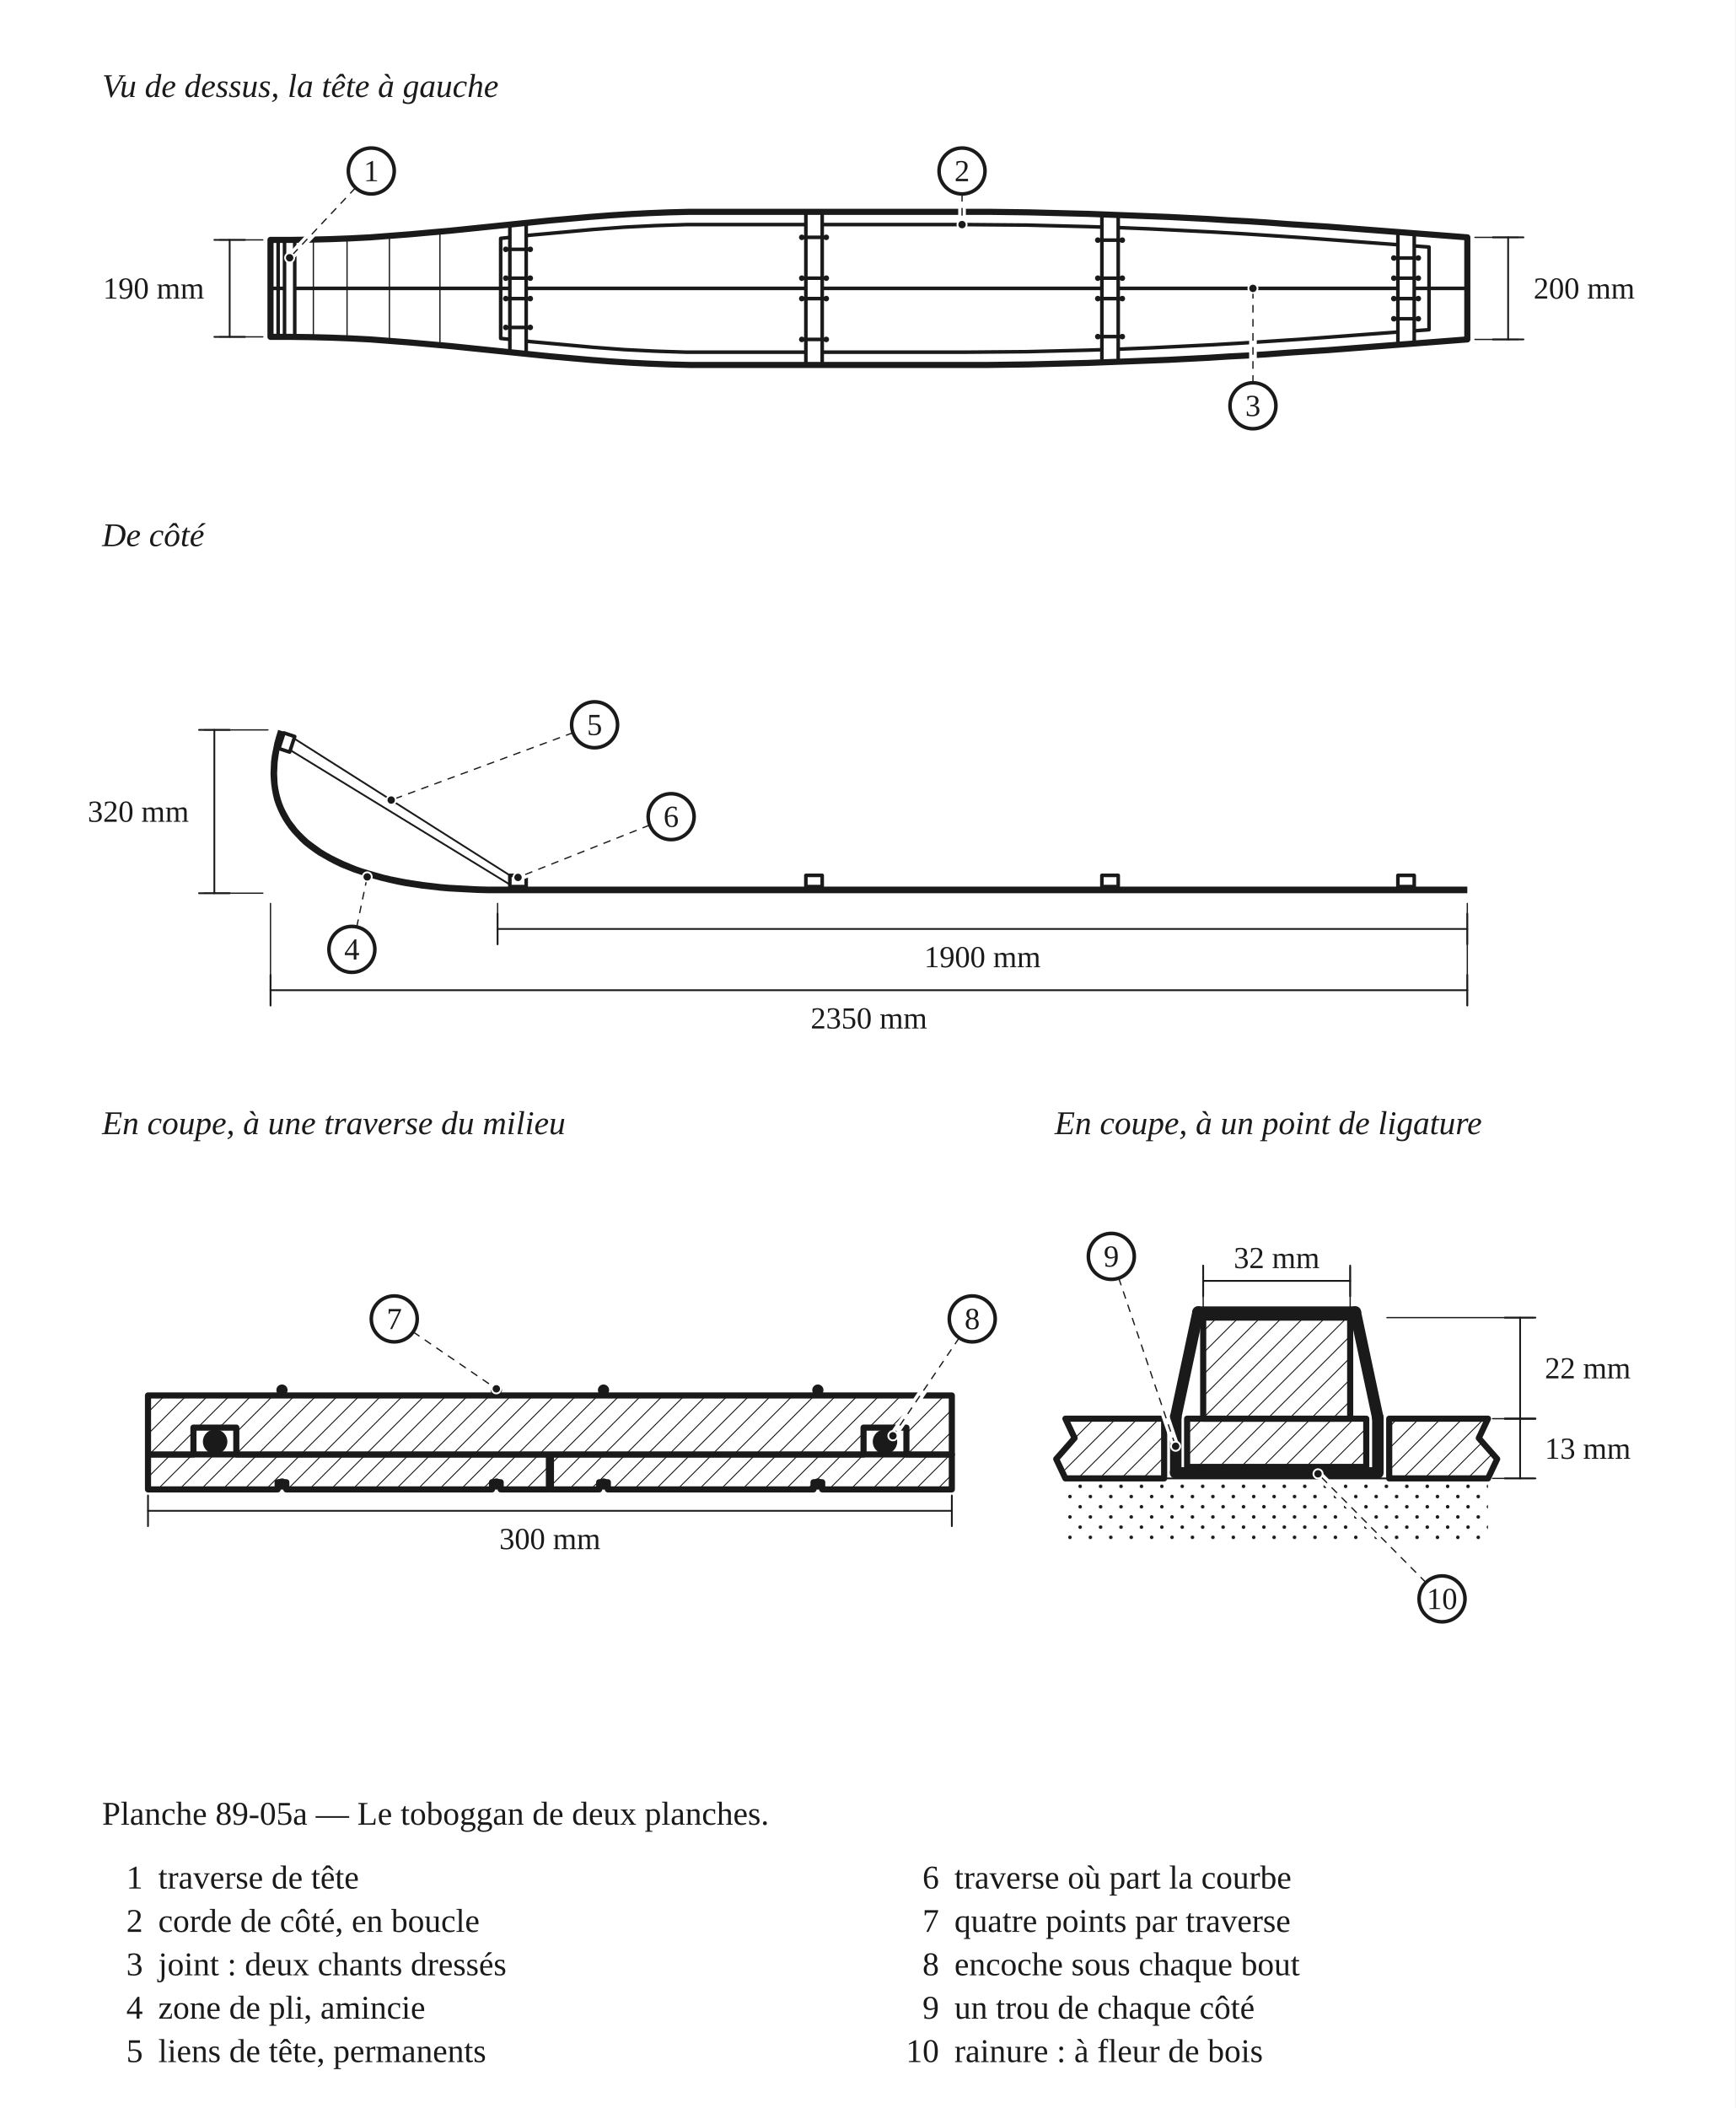
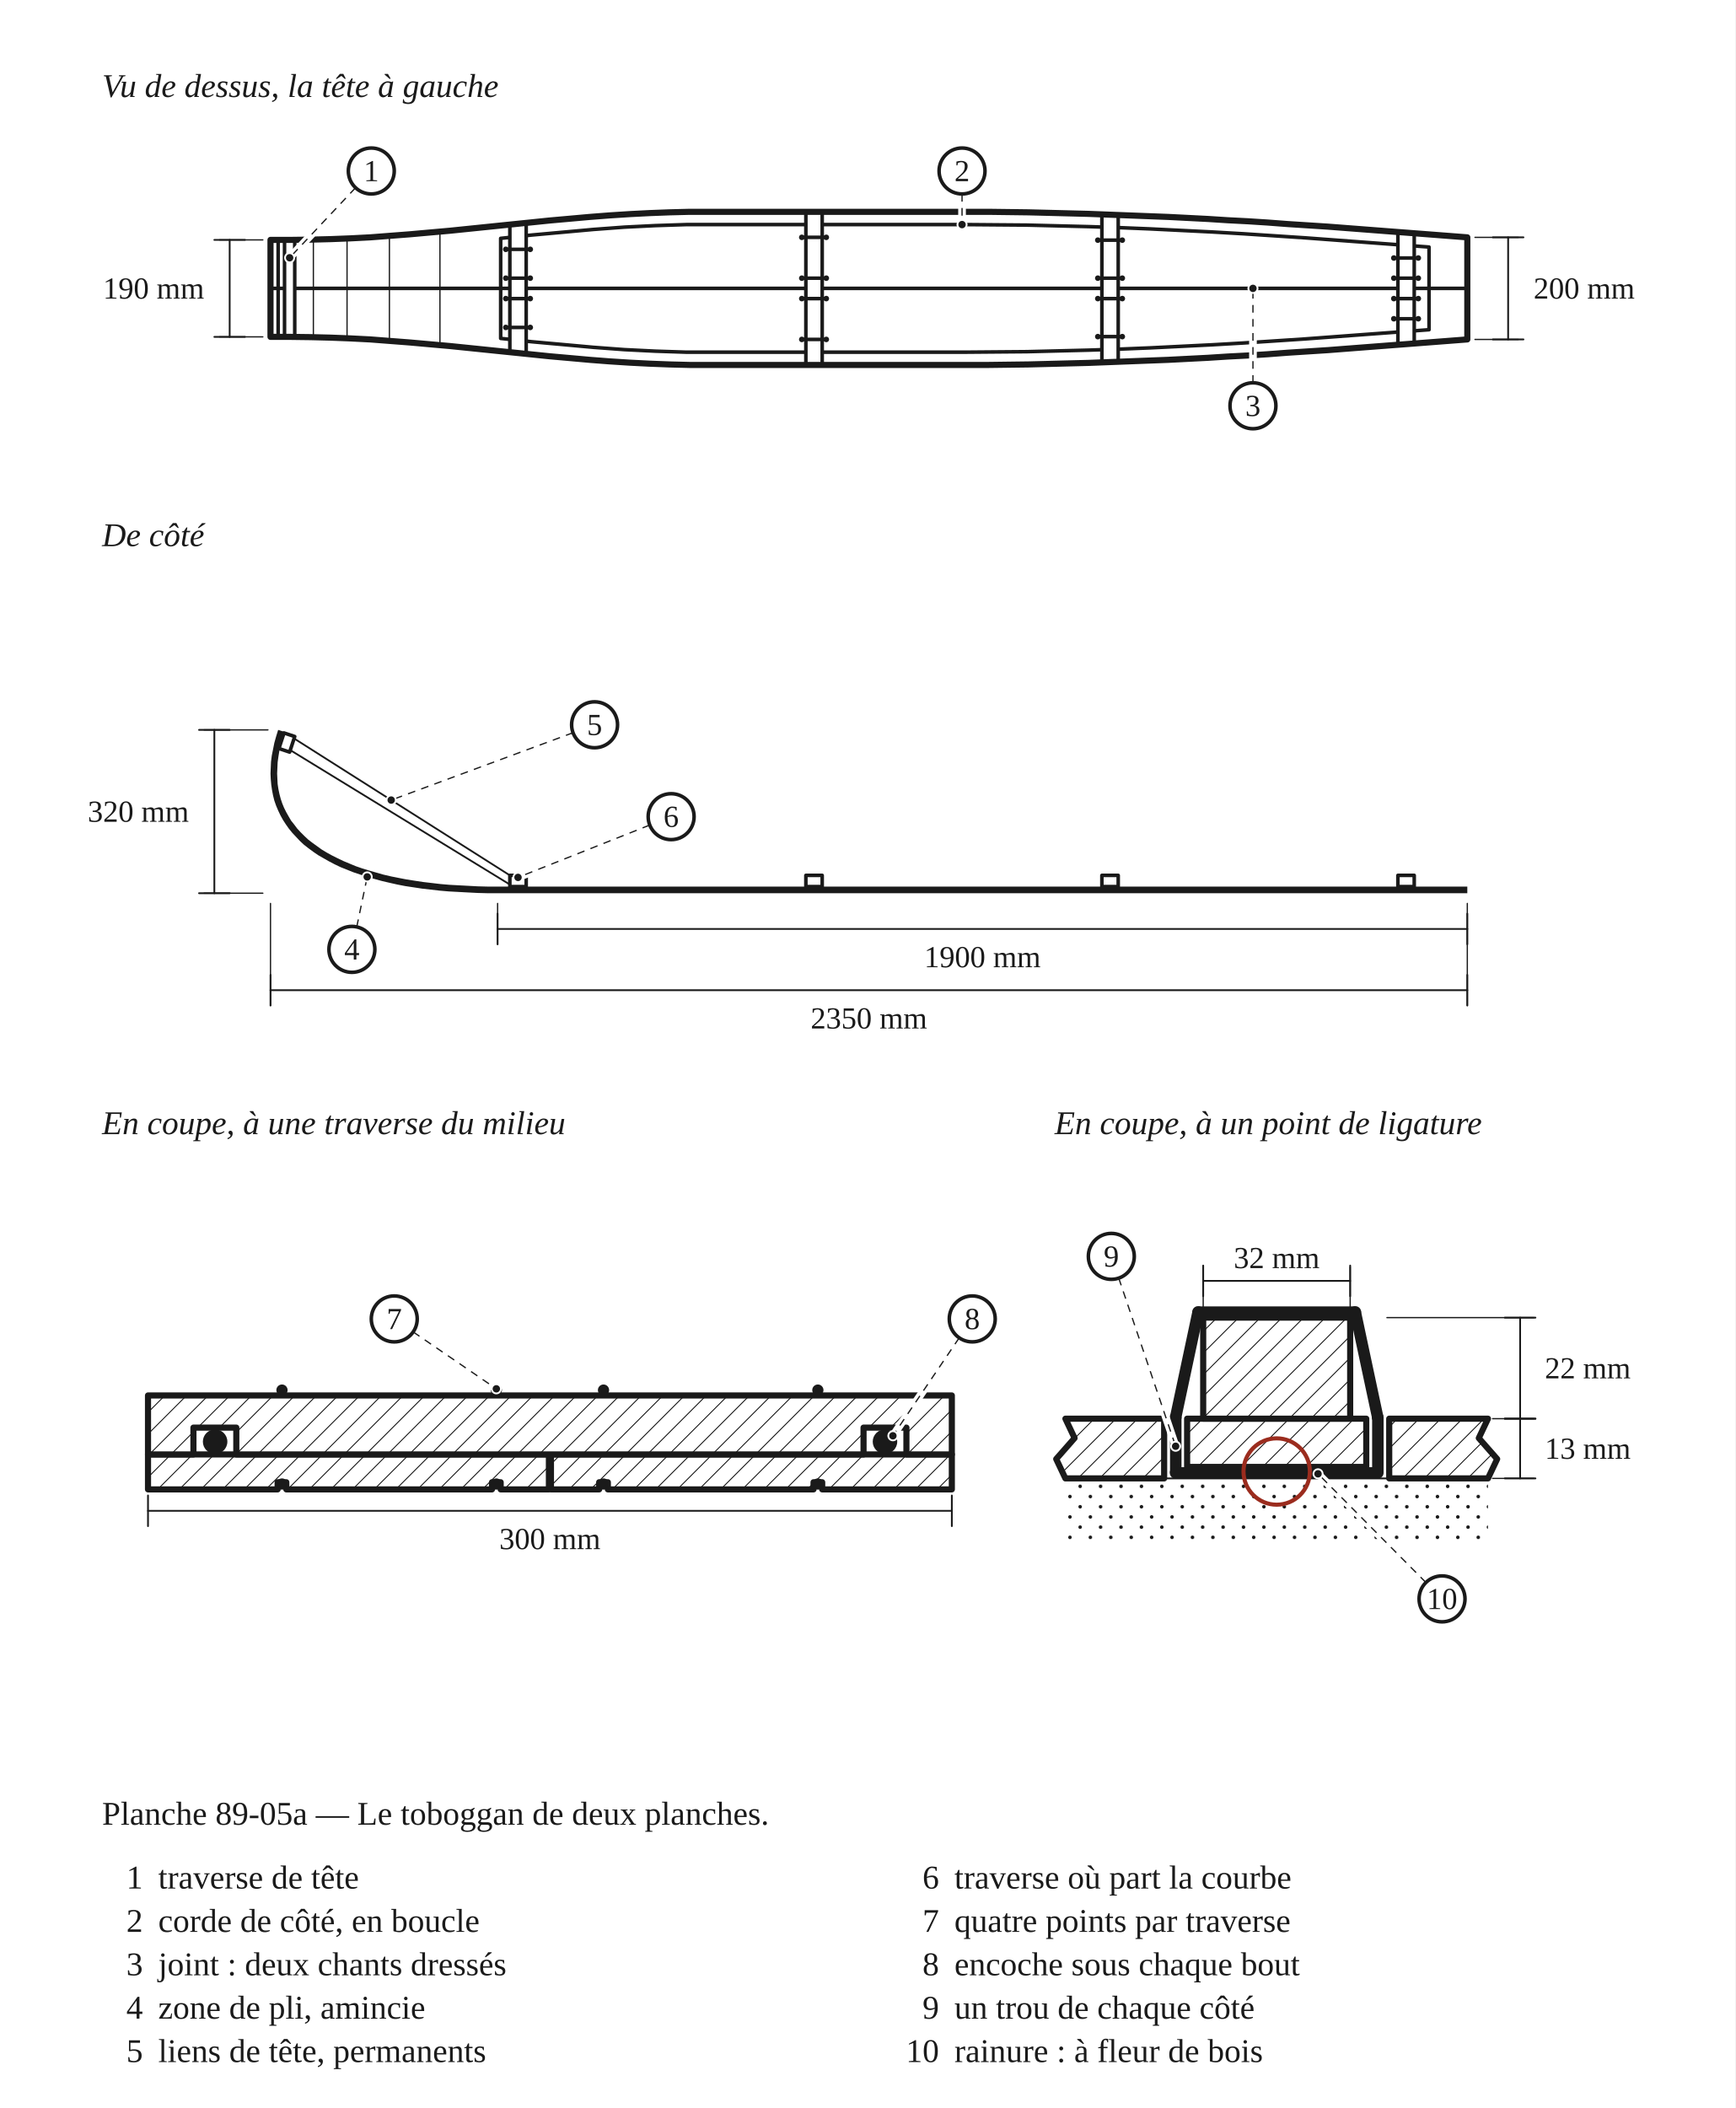
<svg xmlns="http://www.w3.org/2000/svg" width="680" height="826" viewBox="0 0 680 826" role="img">
  <defs>
    <pattern id="h-bois" width="6" height="6" patternUnits="userSpaceOnUse" patternTransform="rotate(45)">
      <line x1="0" y1="0" x2="0" y2="6" stroke="#1A1A1A" stroke-width="0.7" />
    </pattern>
    <pattern id="h-neige" width="8" height="8" patternUnits="userSpaceOnUse">
      <circle cx="2" cy="2" r="0.7" fill="#1A1A1A" stroke="none" />
      <circle cx="6" cy="6" r="0.7" fill="#1A1A1A" stroke="none" />
    </pattern>
  </defs>
  <rect x="0" y="0" width="680" height="826" fill="#FFFFFF" />
  <text x="40" y="38" font-family="Georgia, 'Times New Roman', serif" font-size="13" font-style="italic" fill="#1A1A1A">Vu de dessus, la tête à gauche</text>
  <g transform="translate(40 46)" data-vue="dessus">
    <path d="M535 47 L527.2 46.4 L519.4 45.8 L511.6 45.2 L503.7 44.6 L495.9 44 L488.1 43.4 L480.3 42.8 L472.5 42.3 L464.7 41.8 L456.8 41.2 L449 40.7 L441.2 40.3 L433.4 39.8 L425.6 39.4 L417.8 39 L409.9 38.7 L402.1 38.4 L394.3 38.1 L386.5 37.8 L378.7 37.6 L370.9 37.4 L363 37.2 L355.2 37.1 L347.4 37 L339.6 37 L331.8 37 L324 37 L316.1 37 L308.3 37 L300.5 37 L292.7 37 L284.9 37 L277.1 37 L269.2 37 L261.4 37 L253.6 37 L245.8 37 L238 37 L230.2 37 L222.3 37.2 L214.5 37.5 L206.7 37.9 L198.9 38.4 L191.1 39 L183.3 39.7 L175.4 40.4 L167.6 41.2 L159.8 42 L152 42.8 L144.2 43.6 L136.4 44.4 L128.5 45.1 L120.7 45.8 L112.9 46.4 L105.1 47 L97.3 47.4 L89.5 47.7 L81.6 47.9 L73.8 48 L66 48 L66 86 L73.8 86 L81.6 86.1 L89.5 86.3 L97.3 86.6 L105.1 87 L112.9 87.6 L120.7 88.2 L128.5 88.9 L136.4 89.6 L144.2 90.4 L152 91.2 L159.8 92 L167.6 92.8 L175.4 93.6 L183.3 94.3 L191.1 95 L198.9 95.6 L206.7 96.1 L214.5 96.5 L222.3 96.8 L230.2 97 L238 97 L245.8 97 L253.6 97 L261.4 97 L269.2 97 L277.1 97 L284.9 97 L292.7 97 L300.5 97 L308.3 97 L316.1 97 L324 97 L331.8 97 L339.6 97 L347.4 97 L355.2 96.9 L363 96.8 L370.9 96.6 L378.7 96.4 L386.5 96.2 L394.3 95.9 L402.1 95.6 L409.9 95.3 L417.8 95 L425.6 94.6 L433.4 94.2 L441.2 93.7 L449 93.3 L456.8 92.8 L464.7 92.2 L472.5 91.7 L480.3 91.2 L488.1 90.6 L495.9 90 L503.7 89.4 L511.6 88.8 L519.4 88.2 L527.2 87.6 L535 87 Z" fill="#FFFFFF" stroke="none" />
    <path d="M520 50.8 L507.9 49.9 L495.7 49 L483.6 48.1 L471.5 47.2 L459.4 46.4 L447.2 45.6 L435.1 44.9 L423 44.3 L410.9 43.7 L398.7 43.2 L386.6 42.8 L374.5 42.5 L362.4 42.2 L350.2 42.1 L338.1 42 L326 42 L313.8 42 L301.7 42 L289.6 42 L277.5 42 L265.3 42 L253.2 42 L241.1 42 L229 42 L216.8 42.4 L204.7 43 L192.6 43.9 L180.5 45 L168.3 46.1 L156.2 47.4 L156.2 86.6 L168.3 87.9 L180.5 89 L192.6 90.1 L204.7 91 L216.8 91.6 L229 92 L241.1 92 L253.2 92 L265.3 92 L277.5 92 L289.6 92 L301.7 92 L313.8 92 L326 92 L338.1 92 L350.2 91.9 L362.4 91.8 L374.5 91.5 L386.6 91.2 L398.7 90.8 L410.9 90.3 L423 89.7 L435.1 89.1 L447.2 88.4 L459.4 87.6 L471.5 86.8 L483.6 85.9 L495.7 85 L507.9 84.1 L520 83.2 Z" fill="none" stroke="#1A1A1A" stroke-width="1.4" stroke-linejoin="round" stroke-linecap="round" />
    <line x1="535" y1="67" x2="66" y2="67" fill="none" stroke="#1A1A1A" stroke-width="1.4" stroke-linejoin="round" stroke-linecap="round" />
    <line x1="69" y1="48" x2="69" y2="86" fill="none" stroke="#1A1A1A" stroke-width="1.4" stroke-linejoin="round" stroke-linecap="round" />
    <line x1="132.4" y1="45.4" x2="132.4" y2="88.6" fill="none" stroke="#1A1A1A" stroke-width="0.5" stroke-linejoin="round" stroke-linecap="round" />
    <line x1="112.6" y1="47.1" x2="112.6" y2="86.9" fill="none" stroke="#1A1A1A" stroke-width="0.5" stroke-linejoin="round" stroke-linecap="round" />
    <line x1="96" y1="48.1" x2="96" y2="85.9" fill="none" stroke="#1A1A1A" stroke-width="0.5" stroke-linejoin="round" stroke-linecap="round" />
    <line x1="82.8" y1="48.5" x2="82.8" y2="85.5" fill="none" stroke="#1A1A1A" stroke-width="0.5" stroke-linejoin="round" stroke-linecap="round" />
    <line x1="73.2" y1="48.6" x2="73.2" y2="85.4" fill="none" stroke="#1A1A1A" stroke-width="0.5" stroke-linejoin="round" stroke-linecap="round" />
    <rect x="507.8" y="45.1" width="6.4" height="43.8" fill="#FFFFFF" stroke="none" />
    <rect x="507.8" y="45.1" width="6.4" height="43.8" fill="none" stroke="#1A1A1A" stroke-width="1.4" stroke-linejoin="round" stroke-linecap="round" />
    <line x1="506.2" y1="55.1" x2="515.8" y2="55.1" fill="none" stroke="#1A1A1A" stroke-width="1.4" stroke-linejoin="round" stroke-linecap="round" />
    <circle cx="506.2" cy="55.1" r="1.1" fill="#1A1A1A" stroke="none" />
    <circle cx="515.8" cy="55.1" r="1.1" fill="#1A1A1A" stroke="none" />
    <line x1="506.2" y1="63" x2="515.8" y2="63" fill="none" stroke="#1A1A1A" stroke-width="1.4" stroke-linejoin="round" stroke-linecap="round" />
    <circle cx="506.2" cy="63" r="1.1" fill="#1A1A1A" stroke="none" />
    <circle cx="515.8" cy="63" r="1.1" fill="#1A1A1A" stroke="none" />
    <line x1="506.2" y1="71" x2="515.8" y2="71" fill="none" stroke="#1A1A1A" stroke-width="1.4" stroke-linejoin="round" stroke-linecap="round" />
    <circle cx="506.2" cy="71" r="1.1" fill="#1A1A1A" stroke="none" />
    <circle cx="515.8" cy="71" r="1.1" fill="#1A1A1A" stroke="none" />
    <line x1="506.2" y1="78.9" x2="515.8" y2="78.9" fill="none" stroke="#1A1A1A" stroke-width="1.4" stroke-linejoin="round" stroke-linecap="round" />
    <circle cx="506.2" cy="78.9" r="1.1" fill="#1A1A1A" stroke="none" />
    <circle cx="515.8" cy="78.9" r="1.1" fill="#1A1A1A" stroke="none" />
    <rect x="391.8" y="38.1" width="6.4" height="57.8" fill="#FFFFFF" stroke="none" />
    <rect x="391.8" y="38.1" width="6.4" height="57.8" fill="none" stroke="#1A1A1A" stroke-width="1.4" stroke-linejoin="round" stroke-linecap="round" />
    <line x1="390.2" y1="48.1" x2="399.8" y2="48.1" fill="none" stroke="#1A1A1A" stroke-width="1.4" stroke-linejoin="round" stroke-linecap="round" />
    <circle cx="390.2" cy="48.1" r="1.1" fill="#1A1A1A" stroke="none" />
    <circle cx="399.8" cy="48.1" r="1.1" fill="#1A1A1A" stroke="none" />
    <line x1="390.2" y1="63" x2="399.8" y2="63" fill="none" stroke="#1A1A1A" stroke-width="1.4" stroke-linejoin="round" stroke-linecap="round" />
    <circle cx="390.2" cy="63" r="1.1" fill="#1A1A1A" stroke="none" />
    <circle cx="399.8" cy="63" r="1.1" fill="#1A1A1A" stroke="none" />
    <line x1="390.2" y1="71" x2="399.8" y2="71" fill="none" stroke="#1A1A1A" stroke-width="1.4" stroke-linejoin="round" stroke-linecap="round" />
    <circle cx="390.2" cy="71" r="1.1" fill="#1A1A1A" stroke="none" />
    <circle cx="399.8" cy="71" r="1.1" fill="#1A1A1A" stroke="none" />
    <line x1="390.2" y1="85.9" x2="399.8" y2="85.9" fill="none" stroke="#1A1A1A" stroke-width="1.4" stroke-linejoin="round" stroke-linecap="round" />
    <circle cx="390.2" cy="85.9" r="1.1" fill="#1A1A1A" stroke="none" />
    <circle cx="399.8" cy="85.9" r="1.1" fill="#1A1A1A" stroke="none" />
    <rect x="275.8" y="37" width="6.4" height="60" fill="#FFFFFF" stroke="none" />
    <rect x="275.8" y="37" width="6.4" height="60" fill="none" stroke="#1A1A1A" stroke-width="1.4" stroke-linejoin="round" stroke-linecap="round" />
    <line x1="274.2" y1="47" x2="283.8" y2="47" fill="none" stroke="#1A1A1A" stroke-width="1.4" stroke-linejoin="round" stroke-linecap="round" />
    <circle cx="274.2" cy="47" r="1.1" fill="#1A1A1A" stroke="none" />
    <circle cx="283.8" cy="47" r="1.1" fill="#1A1A1A" stroke="none" />
    <line x1="274.2" y1="63" x2="283.8" y2="63" fill="none" stroke="#1A1A1A" stroke-width="1.4" stroke-linejoin="round" stroke-linecap="round" />
    <circle cx="274.2" cy="63" r="1.1" fill="#1A1A1A" stroke="none" />
    <circle cx="283.8" cy="63" r="1.1" fill="#1A1A1A" stroke="none" />
    <line x1="274.2" y1="71" x2="283.8" y2="71" fill="none" stroke="#1A1A1A" stroke-width="1.4" stroke-linejoin="round" stroke-linecap="round" />
    <circle cx="274.2" cy="71" r="1.1" fill="#1A1A1A" stroke="none" />
    <circle cx="283.8" cy="71" r="1.1" fill="#1A1A1A" stroke="none" />
    <line x1="274.2" y1="87" x2="283.8" y2="87" fill="none" stroke="#1A1A1A" stroke-width="1.4" stroke-linejoin="round" stroke-linecap="round" />
    <circle cx="274.2" cy="87" r="1.1" fill="#1A1A1A" stroke="none" />
    <circle cx="283.8" cy="87" r="1.1" fill="#1A1A1A" stroke="none" />
    <rect x="159.8" y="41.7" width="6.4" height="50.6" fill="#FFFFFF" stroke="none" />
    <rect x="159.8" y="41.7" width="6.4" height="50.6" fill="none" stroke="#1A1A1A" stroke-width="1.4" stroke-linejoin="round" stroke-linecap="round" />
    <line x1="158.2" y1="51.7" x2="167.8" y2="51.7" fill="none" stroke="#1A1A1A" stroke-width="1.4" stroke-linejoin="round" stroke-linecap="round" />
    <circle cx="158.2" cy="51.7" r="1.1" fill="#1A1A1A" stroke="none" />
    <circle cx="167.8" cy="51.7" r="1.1" fill="#1A1A1A" stroke="none" />
    <line x1="158.2" y1="63" x2="167.8" y2="63" fill="none" stroke="#1A1A1A" stroke-width="1.4" stroke-linejoin="round" stroke-linecap="round" />
    <circle cx="158.2" cy="63" r="1.1" fill="#1A1A1A" stroke="none" />
    <circle cx="167.8" cy="63" r="1.1" fill="#1A1A1A" stroke="none" />
    <line x1="158.2" y1="71" x2="167.8" y2="71" fill="none" stroke="#1A1A1A" stroke-width="1.4" stroke-linejoin="round" stroke-linecap="round" />
    <circle cx="158.2" cy="71" r="1.1" fill="#1A1A1A" stroke="none" />
    <circle cx="167.8" cy="71" r="1.1" fill="#1A1A1A" stroke="none" />
    <line x1="158.2" y1="82.3" x2="167.8" y2="82.3" fill="none" stroke="#1A1A1A" stroke-width="1.4" stroke-linejoin="round" stroke-linecap="round" />
    <circle cx="158.2" cy="82.3" r="1.1" fill="#1A1A1A" stroke="none" />
    <circle cx="167.8" cy="82.3" r="1.1" fill="#1A1A1A" stroke="none" />
    <rect x="71.5" y="48" width="4" height="38" fill="#FFFFFF" stroke="none" />
    <rect x="71.5" y="48" width="4" height="38" fill="none" stroke="#1A1A1A" stroke-width="1.4" stroke-linejoin="round" stroke-linecap="round" />
    <path d="M535 47 L527.2 46.4 L519.4 45.8 L511.6 45.2 L503.7 44.6 L495.9 44 L488.1 43.4 L480.3 42.8 L472.5 42.3 L464.7 41.8 L456.8 41.2 L449 40.7 L441.2 40.3 L433.4 39.8 L425.6 39.4 L417.8 39 L409.9 38.7 L402.1 38.4 L394.3 38.1 L386.5 37.8 L378.7 37.6 L370.9 37.4 L363 37.2 L355.2 37.1 L347.4 37 L339.6 37 L331.8 37 L324 37 L316.1 37 L308.3 37 L300.5 37 L292.7 37 L284.9 37 L277.1 37 L269.2 37 L261.4 37 L253.6 37 L245.8 37 L238 37 L230.2 37 L222.3 37.2 L214.5 37.5 L206.7 37.9 L198.9 38.4 L191.1 39 L183.3 39.7 L175.4 40.4 L167.6 41.2 L159.8 42 L152 42.8 L144.2 43.6 L136.4 44.4 L128.5 45.1 L120.7 45.8 L112.9 46.4 L105.1 47 L97.3 47.4 L89.5 47.7 L81.6 47.9 L73.8 48 L66 48 L66 86 L73.8 86 L81.6 86.1 L89.5 86.3 L97.3 86.6 L105.1 87 L112.9 87.6 L120.7 88.2 L128.5 88.9 L136.4 89.6 L144.2 90.4 L152 91.2 L159.8 92 L167.6 92.8 L175.4 93.6 L183.3 94.3 L191.1 95 L198.9 95.6 L206.7 96.1 L214.5 96.5 L222.3 96.8 L230.2 97 L238 97 L245.8 97 L253.6 97 L261.4 97 L269.2 97 L277.1 97 L284.9 97 L292.7 97 L300.5 97 L308.3 97 L316.1 97 L324 97 L331.8 97 L339.6 97 L347.4 97 L355.2 96.9 L363 96.8 L370.9 96.6 L378.7 96.4 L386.5 96.2 L394.3 95.9 L402.1 95.6 L409.9 95.3 L417.8 95 L425.6 94.6 L433.4 94.2 L441.2 93.7 L449 93.3 L456.8 92.8 L464.7 92.2 L472.5 91.7 L480.3 91.2 L488.1 90.6 L495.9 90 L503.7 89.4 L511.6 88.8 L519.4 88.2 L527.2 87.6 L535 87 Z" fill="none" stroke="#1A1A1A" stroke-width="2.4" stroke-linejoin="round" stroke-linecap="round" />
    <line x1="63" y1="48" x2="46" y2="48" fill="none" stroke="#1A1A1A" stroke-width="0.5" stroke-linejoin="round" stroke-linecap="round" />
    <line x1="63" y1="86" x2="46" y2="86" fill="none" stroke="#1A1A1A" stroke-width="0.5" stroke-linejoin="round" stroke-linecap="round" />
    <line x1="50" y1="48" x2="50" y2="86" fill="none" stroke="#1A1A1A" stroke-width="0.7" stroke-linejoin="round" stroke-linecap="round" />
    <line x1="44" y1="48" x2="56" y2="48" fill="none" stroke="#1A1A1A" stroke-width="0.7" stroke-linejoin="round" stroke-linecap="round" />
    <line x1="44" y1="86" x2="56" y2="86" fill="none" stroke="#1A1A1A" stroke-width="0.7" stroke-linejoin="round" stroke-linecap="round" />
    <text x="20.2" y="71" text-anchor="middle" font-family="Georgia, 'Times New Roman', serif" font-size="12" fill="#1A1A1A" stroke="#FFFFFF" stroke-width="3" stroke-linejoin="round" paint-order="stroke">190 mm</text>
    <line x1="538" y1="47" x2="555" y2="47" fill="none" stroke="#1A1A1A" stroke-width="0.5" stroke-linejoin="round" stroke-linecap="round" />
    <line x1="538" y1="87" x2="555" y2="87" fill="none" stroke="#1A1A1A" stroke-width="0.5" stroke-linejoin="round" stroke-linecap="round" />
    <line x1="551" y1="47" x2="551" y2="87" fill="none" stroke="#1A1A1A" stroke-width="0.7" stroke-linejoin="round" stroke-linecap="round" />
    <line x1="545" y1="47" x2="557" y2="47" fill="none" stroke="#1A1A1A" stroke-width="0.7" stroke-linejoin="round" stroke-linecap="round" />
    <line x1="545" y1="87" x2="557" y2="87" fill="none" stroke="#1A1A1A" stroke-width="0.7" stroke-linejoin="round" stroke-linecap="round" />
    <text x="580.8" y="71" text-anchor="middle" font-family="Georgia, 'Times New Roman', serif" font-size="12" fill="#1A1A1A" stroke="#FFFFFF" stroke-width="3" stroke-linejoin="round" paint-order="stroke">200 mm</text>
  </g>
  <text x="40" y="214" font-family="Georgia, 'Times New Roman', serif" font-size="13" font-style="italic" fill="#1A1A1A">De côté</text>
  <g transform="translate(40 222)" data-vue="cote">
    <path d="M535 128 L155 128 L151 128 L147.2 127.9 L143.3 127.7 L139.6 127.5 L135.9 127.3 L132.4 127 L128.9 126.6 L125.4 126.2 L122.1 125.7 L118.8 125.2 L115.7 124.6 L112.6 123.9 L109.6 123.2 L106.7 122.4 L103.9 121.6 L101.2 120.7 L98.5 119.8 L96 118.8 L93.5 117.8 L91.2 116.7 L88.9 115.5 L86.8 114.3 L84.7 113.1 L82.8 111.8 L80.9 110.4 L79.1 109 L77.5 107.5 L76 105.9 L74.5 104.3 L73.2 102.7 L72 101 L70.9 99.3 L69.9 97.5 L69 95.6 L68.2 93.7 L67.5 91.7 L67 89.7 L66.6 87.6 L66.3 85.5 L66.1 83.3 L66 81.1 L66.1 78.8 L66.2 76.5 L66.5 74.1 L67 71.6 L67.5 69.1 L68.2 66.6 L69 64 L71.5 64.8 L70.7 67.3 L70 69.8 L69.5 72.1 L69.1 74.5 L68.8 76.7 L68.7 78.9 L68.6 81.1 L68.7 83.2 L68.8 85.2 L69.1 87.2 L69.5 89.1 L70 91 L70.6 92.8 L71.3 94.5 L72.2 96.3 L73.1 97.9 L74.1 99.6 L75.3 101.1 L76.5 102.7 L77.8 104.1 L79.3 105.6 L80.8 107 L82.5 108.3 L84.3 109.6 L86.1 110.9 L88.1 112.1 L90.1 113.2 L92.3 114.3 L94.6 115.4 L97 116.4 L99.4 117.4 L102 118.3 L104.6 119.1 L107.4 119.9 L110.2 120.7 L113.2 121.4 L116.2 122 L119.3 122.6 L122.5 123.1 L125.8 123.6 L129.2 124 L132.6 124.4 L136.1 124.7 L139.8 124.9 L143.5 125.1 L147.2 125.3 L151.1 125.4 L155 125.4 L535 125.4 Z" fill="#1A1A1A" stroke="none" />
    <line x1="75.3" y1="67.4" x2="159.8" y2="121" fill="none" stroke="#1A1A1A" stroke-width="0.7" stroke-linejoin="round" stroke-linecap="round" />
    <line x1="73.7" y1="71.9" x2="159.8" y2="124.6" fill="none" stroke="#1A1A1A" stroke-width="0.7" stroke-linejoin="round" stroke-linecap="round" />
    <path d="M514.2 125.4 L507.8 125.4 L507.8 121 L514.2 121 Z" fill="#FFFFFF" stroke="none" />
    <path d="M514.2 125.4 L507.8 125.4 L507.8 121 L514.2 121 Z" fill="none" stroke="#1A1A1A" stroke-width="1.4" stroke-linejoin="round" stroke-linecap="round" />
    <path d="M398.2 125.4 L391.8 125.4 L391.8 121 L398.2 121 Z" fill="#FFFFFF" stroke="none" />
    <path d="M398.2 125.4 L391.8 125.4 L391.8 121 L398.2 121 Z" fill="none" stroke="#1A1A1A" stroke-width="1.4" stroke-linejoin="round" stroke-linecap="round" />
    <path d="M282.2 125.4 L275.8 125.4 L275.8 121 L282.2 121 Z" fill="#FFFFFF" stroke="none" />
    <path d="M282.2 125.4 L275.8 125.4 L275.8 121 L282.2 121 Z" fill="none" stroke="#1A1A1A" stroke-width="1.4" stroke-linejoin="round" stroke-linecap="round" />
    <path d="M166.2 125.4 L159.8 125.4 L159.8 121 L166.2 121 Z" fill="#FFFFFF" stroke="none" />
    <path d="M166.2 125.4 L159.8 125.4 L159.8 121 L166.2 121 Z" fill="none" stroke="#1A1A1A" stroke-width="1.4" stroke-linejoin="round" stroke-linecap="round" />
    <path d="M71.3 65.2 L69.3 71.3 L73.5 72.7 L75.5 66.6 Z" fill="#FFFFFF" stroke="none" />
    <path d="M71.3 65.2 L69.3 71.3 L73.5 72.7 L75.5 66.6 Z" fill="none" stroke="#1A1A1A" stroke-width="1.4" stroke-linejoin="round" stroke-linecap="round" />
    <line x1="65" y1="64" x2="40" y2="64" fill="none" stroke="#1A1A1A" stroke-width="0.5" stroke-linejoin="round" stroke-linecap="round" />
    <line x1="63" y1="128" x2="40" y2="128" fill="none" stroke="#1A1A1A" stroke-width="0.5" stroke-linejoin="round" stroke-linecap="round" />
    <line x1="44" y1="64" x2="44" y2="128" fill="none" stroke="#1A1A1A" stroke-width="0.7" stroke-linejoin="round" stroke-linecap="round" />
    <line x1="38" y1="64" x2="50" y2="64" fill="none" stroke="#1A1A1A" stroke-width="0.7" stroke-linejoin="round" stroke-linecap="round" />
    <line x1="38" y1="128" x2="50" y2="128" fill="none" stroke="#1A1A1A" stroke-width="0.7" stroke-linejoin="round" stroke-linecap="round" />
    <text x="14.2" y="100" text-anchor="middle" font-family="Georgia, 'Times New Roman', serif" font-size="12" fill="#1A1A1A" stroke="#FFFFFF" stroke-width="3" stroke-linejoin="round" paint-order="stroke">320 mm</text>
    <line x1="535" y1="132" x2="535" y2="172" fill="none" stroke="#1A1A1A" stroke-width="0.5" stroke-linejoin="round" stroke-linecap="round" />
    <line x1="155" y1="132" x2="155" y2="148" fill="none" stroke="#1A1A1A" stroke-width="0.5" stroke-linejoin="round" stroke-linecap="round" />
    <line x1="66" y1="132" x2="66" y2="172" fill="none" stroke="#1A1A1A" stroke-width="0.5" stroke-linejoin="round" stroke-linecap="round" />
    <line x1="155" y1="142" x2="535" y2="142" fill="none" stroke="#1A1A1A" stroke-width="0.7" stroke-linejoin="round" stroke-linecap="round" />
    <line x1="155" y1="136" x2="155" y2="148" fill="none" stroke="#1A1A1A" stroke-width="0.7" stroke-linejoin="round" stroke-linecap="round" />
    <line x1="535" y1="136" x2="535" y2="148" fill="none" stroke="#1A1A1A" stroke-width="0.7" stroke-linejoin="round" stroke-linecap="round" />
    <text x="345" y="157" text-anchor="middle" font-family="Georgia, 'Times New Roman', serif" font-size="12" fill="#1A1A1A" stroke="#FFFFFF" stroke-width="3" stroke-linejoin="round" paint-order="stroke">1900 mm</text>
    <line x1="66" y1="166" x2="535" y2="166" fill="none" stroke="#1A1A1A" stroke-width="0.7" stroke-linejoin="round" stroke-linecap="round" />
    <line x1="66" y1="160" x2="66" y2="172" fill="none" stroke="#1A1A1A" stroke-width="0.7" stroke-linejoin="round" stroke-linecap="round" />
    <line x1="535" y1="160" x2="535" y2="172" fill="none" stroke="#1A1A1A" stroke-width="0.7" stroke-linejoin="round" stroke-linecap="round" />
    <text x="300.5" y="181" text-anchor="middle" font-family="Georgia, 'Times New Roman', serif" font-size="12" fill="#1A1A1A" stroke="#FFFFFF" stroke-width="3" stroke-linejoin="round" paint-order="stroke">2350 mm</text>
  </g>
  <text x="40" y="444.4" font-family="Georgia, 'Times New Roman', serif" font-size="13" font-style="italic" fill="#1A1A1A">En coupe, à une traverse du milieu</text>
  <g transform="translate(40 452.4)" data-vue="travers">
    <path d="M18 117.5 L175.1 117.5 L175.1 131.2 L156.2 131.2 L156.2 128.4 L152.8 128.4 L152.8 131.2 L72.2 131.2 L72.2 128.4 L68.8 128.4 L68.8 131.2 L18 131.2 Z" fill="#FFFFFF" stroke="none" />
    <path d="M18 117.5 L175.1 117.5 L175.1 131.2 L156.2 131.2 L156.2 128.4 L152.8 128.4 L152.8 131.2 L72.2 131.2 L72.2 128.4 L68.8 128.4 L68.8 131.2 L18 131.2 Z" fill="url(#h-bois)" stroke="none" />
    <path d="M18 117.5 L175.1 117.5 L175.1 131.2 L156.2 131.2 L156.2 128.4 L152.8 128.4 L152.8 131.2 L72.2 131.2 L72.2 128.4 L68.8 128.4 L68.8 131.2 L18 131.2 Z" fill="none" stroke="#1A1A1A" stroke-width="2.4" stroke-linejoin="round" stroke-linecap="round" />
    <path d="M175.9 117.5 L333 117.5 L333 131.2 L282.2 131.2 L282.2 128.4 L278.8 128.4 L278.8 131.2 L198.2 131.2 L198.2 128.4 L194.8 128.4 L194.8 131.2 L175.9 131.2 Z" fill="#FFFFFF" stroke="none" />
    <path d="M175.9 117.5 L333 117.5 L333 131.2 L282.2 131.2 L282.2 128.4 L278.8 128.4 L278.8 131.2 L198.2 131.2 L198.2 128.4 L194.8 128.4 L194.8 131.2 L175.9 131.2 Z" fill="url(#h-bois)" stroke="none" />
    <path d="M175.9 117.5 L333 117.5 L333 131.2 L282.2 131.2 L282.2 128.4 L278.8 128.4 L278.8 131.2 L198.2 131.2 L198.2 128.4 L194.8 128.4 L194.8 131.2 L175.9 131.2 Z" fill="none" stroke="#1A1A1A" stroke-width="2.4" stroke-linejoin="round" stroke-linecap="round" />
    <path d="M18 117.5 L18 94.4 L333 94.4 L333 117.5 L315.2 117.5 L315.2 107 L298.4 107 L298.4 117.5 L52.6 117.5 L52.6 107 L35.8 107 L35.8 117.5 Z" fill="#FFFFFF" stroke="none" />
    <path d="M18 117.5 L18 94.4 L333 94.4 L333 117.5 L315.2 117.5 L315.2 107 L298.4 107 L298.4 117.5 L52.6 117.5 L52.6 107 L35.8 107 L35.8 117.5 Z" fill="url(#h-bois)" stroke="none" />
    <path d="M18 117.5 L18 94.4 L333 94.4 L333 117.5 L315.2 117.5 L315.2 107 L298.4 107 L298.4 117.5 L52.6 117.5 L52.6 107 L35.8 107 L35.8 117.5 Z" fill="none" stroke="#1A1A1A" stroke-width="2.4" stroke-linejoin="round" stroke-linecap="round" />
    <circle cx="44.3" cy="112.5" r="4.8" fill="#1A1A1A" stroke="none" />
    <circle cx="306.8" cy="112.5" r="4.8" fill="#1A1A1A" stroke="none" />
    <circle cx="70.5" cy="92.3" r="2.2" fill="#1A1A1A" stroke="none" />
    <circle cx="70.5" cy="129.1" r="2.2" fill="#1A1A1A" stroke="none" />
    <circle cx="154.5" cy="92.3" r="2.2" fill="#1A1A1A" stroke="none" />
    <circle cx="154.5" cy="129.1" r="2.2" fill="#1A1A1A" stroke="none" />
    <circle cx="196.5" cy="92.3" r="2.2" fill="#1A1A1A" stroke="none" />
    <circle cx="196.5" cy="129.1" r="2.2" fill="#1A1A1A" stroke="none" />
    <circle cx="280.5" cy="92.3" r="2.2" fill="#1A1A1A" stroke="none" />
    <circle cx="280.5" cy="129.1" r="2.2" fill="#1A1A1A" stroke="none" />
    <line x1="18" y1="139.6" x2="333" y2="139.6" fill="none" stroke="#1A1A1A" stroke-width="0.7" stroke-linejoin="round" stroke-linecap="round" />
    <line x1="18" y1="133.6" x2="18" y2="145.6" fill="none" stroke="#1A1A1A" stroke-width="0.7" stroke-linejoin="round" stroke-linecap="round" />
    <line x1="333" y1="133.6" x2="333" y2="145.6" fill="none" stroke="#1A1A1A" stroke-width="0.7" stroke-linejoin="round" stroke-linecap="round" />
    <text x="175.5" y="154.6" text-anchor="middle" font-family="Georgia, 'Times New Roman', serif" font-size="12" fill="#1A1A1A" stroke="#FFFFFF" stroke-width="3" stroke-linejoin="round" paint-order="stroke">300 mm</text>
  </g>
  <text x="413.3" y="444.4" font-family="Georgia, 'Times New Roman', serif" font-size="13" font-style="italic" fill="#1A1A1A">En coupe, à un point de ligature</text>
  <g transform="translate(413.3 452.4)" data-vue="long">
    <path d="M4.2 126.9 L169.8 126.9 L169.8 152.1 L4.2 152.1 Z" fill="url(#h-neige)" stroke="none" />
    <line x1="4.2" y1="126.9" x2="169.8" y2="126.9" fill="none" stroke="#1A1A1A" stroke-width="0.7" stroke-linejoin="round" stroke-linecap="round" />
    <path d="M4.2 126.9 L0.6 119.3 L7.8 111.1 L4.2 103.5 L42.9 103.5 L42.9 126.9 Z" fill="#FFFFFF" stroke="none" />
    <path d="M4.2 126.9 L0.6 119.3 L7.8 111.1 L4.2 103.5 L42.9 103.5 L42.9 126.9 Z" fill="url(#h-bois)" stroke="none" />
    <path d="M4.2 126.9 L0.6 119.3 L7.8 111.1 L4.2 103.5 L42.9 103.5 L42.9 126.9 Z" fill="none" stroke="#1A1A1A" stroke-width="2.4" stroke-linejoin="round" stroke-linecap="round" />
    <path d="M51.9 103.5 L122.1 103.5 L122.1 122.4 L51.9 122.4 Z" fill="#FFFFFF" stroke="none" />
    <path d="M51.9 103.5 L122.1 103.5 L122.1 122.4 L51.9 122.4 Z" fill="url(#h-bois)" stroke="none" />
    <path d="M51.9 103.5 L122.1 103.5 L122.1 122.4 L51.9 122.4 Z" fill="none" stroke="#1A1A1A" stroke-width="2.4" stroke-linejoin="round" stroke-linecap="round" />
    <path d="M131.1 126.9 L131.1 103.5 L169.8 103.5 L166.2 111.1 L173.4 119.3 L169.8 126.9 Z" fill="#FFFFFF" stroke="none" />
    <path d="M131.1 126.9 L131.1 103.5 L169.8 103.5 L166.2 111.1 L173.4 119.3 L169.8 126.9 Z" fill="url(#h-bois)" stroke="none" />
    <path d="M131.1 126.9 L131.1 103.5 L169.8 103.5 L166.2 111.1 L173.4 119.3 L169.8 126.9 Z" fill="none" stroke="#1A1A1A" stroke-width="2.4" stroke-linejoin="round" stroke-linecap="round" />
    <path d="M58.2 103.5 L115.8 103.5 L115.8 63.9 L58.2 63.9 Z" fill="#FFFFFF" stroke="none" />
    <path d="M58.2 103.5 L115.8 103.5 L115.8 63.9 L58.2 63.9 Z" fill="url(#h-bois)" stroke="none" />
    <path d="M58.2 103.5 L115.8 103.5 L115.8 63.9 L58.2 63.9 Z" fill="none" stroke="#1A1A1A" stroke-width="2.4" stroke-linejoin="round" stroke-linecap="round" />
    <path d="M49.7 124.7 L49.7 103 L45.2 103 L45.2 124.7 Z" fill="#1A1A1A" stroke="none" />
    <path d="M49.6 103.5 L58.4 62.2 L54 61.2 L45.2 102.5 Z" fill="#1A1A1A" stroke="none" />
    <path d="M56.2 64 L117.8 64 L117.8 59.5 L56.2 59.5 Z" fill="#1A1A1A" stroke="none" />
    <path d="M115.6 62.2 L124.4 103.5 L128.8 102.5 L120 61.2 Z" fill="#1A1A1A" stroke="none" />
    <path d="M124.4 103 L124.4 124.7 L128.9 124.7 L128.9 103 Z" fill="#1A1A1A" stroke="none" />
    <path d="M126.6 122.5 L47.4 122.5 L47.4 127 L126.6 127 Z" fill="#1A1A1A" stroke="none" />
    <circle cx="47.4" cy="124.7" r="2.3" fill="#1A1A1A" stroke="none" />
    <circle cx="47.4" cy="103" r="2.3" fill="#1A1A1A" stroke="none" />
    <circle cx="56.2" cy="61.7" r="2.3" fill="#1A1A1A" stroke="none" />
    <circle cx="117.8" cy="61.7" r="2.3" fill="#1A1A1A" stroke="none" />
    <circle cx="126.6" cy="103" r="2.3" fill="#1A1A1A" stroke="none" />
    <circle cx="126.6" cy="124.7" r="2.3" fill="#1A1A1A" stroke="none" />
+     <circle cx="87" cy="124.2" r="13" fill="none" stroke="#9B2C1E" stroke-width="1.6" />
    <line x1="58.2" y1="61.2" x2="58.2" y2="44.1" fill="none" stroke="#1A1A1A" stroke-width="0.5" stroke-linejoin="round" stroke-linecap="round" />
    <line x1="115.8" y1="61.2" x2="115.8" y2="44.1" fill="none" stroke="#1A1A1A" stroke-width="0.5" stroke-linejoin="round" stroke-linecap="round" />
    <line x1="58.2" y1="49.5" x2="115.8" y2="49.5" fill="none" stroke="#1A1A1A" stroke-width="0.7" stroke-linejoin="round" stroke-linecap="round" />
    <line x1="58.2" y1="43.5" x2="58.2" y2="55.5" fill="none" stroke="#1A1A1A" stroke-width="0.7" stroke-linejoin="round" stroke-linecap="round" />
    <line x1="115.8" y1="43.5" x2="115.8" y2="55.5" fill="none" stroke="#1A1A1A" stroke-width="0.7" stroke-linejoin="round" stroke-linecap="round" />
    <text x="87" y="44.5" text-anchor="middle" font-family="Georgia, 'Times New Roman', serif" font-size="12" fill="#1A1A1A" stroke="#FFFFFF" stroke-width="3" stroke-linejoin="round" paint-order="stroke">32 mm</text>
    <line x1="130.2" y1="63.9" x2="187.8" y2="63.9" fill="none" stroke="#1A1A1A" stroke-width="0.5" stroke-linejoin="round" stroke-linecap="round" />
    <line x1="171.6" y1="103.5" x2="187.8" y2="103.5" fill="none" stroke="#1A1A1A" stroke-width="0.5" stroke-linejoin="round" stroke-linecap="round" />
    <line x1="171.6" y1="126.9" x2="187.8" y2="126.9" fill="none" stroke="#1A1A1A" stroke-width="0.5" stroke-linejoin="round" stroke-linecap="round" />
    <line x1="182.4" y1="63.9" x2="182.4" y2="103.5" fill="none" stroke="#1A1A1A" stroke-width="0.7" stroke-linejoin="round" stroke-linecap="round" />
    <line x1="176.4" y1="63.9" x2="188.4" y2="63.9" fill="none" stroke="#1A1A1A" stroke-width="0.7" stroke-linejoin="round" stroke-linecap="round" />
    <line x1="176.4" y1="103.5" x2="188.4" y2="103.5" fill="none" stroke="#1A1A1A" stroke-width="0.7" stroke-linejoin="round" stroke-linecap="round" />
    <text x="208.9" y="87.7" text-anchor="middle" font-family="Georgia, 'Times New Roman', serif" font-size="12" fill="#1A1A1A" stroke="#FFFFFF" stroke-width="3" stroke-linejoin="round" paint-order="stroke">22 mm</text>
    <line x1="182.4" y1="103.5" x2="182.4" y2="126.9" fill="none" stroke="#1A1A1A" stroke-width="0.7" stroke-linejoin="round" stroke-linecap="round" />
    <line x1="176.4" y1="103.5" x2="188.4" y2="103.5" fill="none" stroke="#1A1A1A" stroke-width="0.7" stroke-linejoin="round" stroke-linecap="round" />
    <line x1="176.4" y1="126.9" x2="188.4" y2="126.9" fill="none" stroke="#1A1A1A" stroke-width="0.7" stroke-linejoin="round" stroke-linecap="round" />
    <text x="208.9" y="119.2" text-anchor="middle" font-family="Georgia, 'Times New Roman', serif" font-size="12" fill="#1A1A1A" stroke="#FFFFFF" stroke-width="3" stroke-linejoin="round" paint-order="stroke">13 mm</text>
  </g>
  <line x1="139.3" y1="73.6" x2="113.5" y2="101" fill="none" stroke="#FFFFFF" stroke-width="3" stroke-linecap="round" />
  <line x1="139.3" y1="73.6" x2="113.5" y2="101" fill="none" stroke="#1A1A1A" stroke-width="0.5" stroke-dasharray="3 2.5" />
  <circle cx="113.5" cy="101" r="1.8" fill="#1A1A1A" stroke="#FFFFFF" stroke-width="0.7" />
  <circle cx="145.5" cy="67" r="9" fill="#FFFFFF" stroke="#1A1A1A" stroke-width="1.4" data-vue="dessus" />
  <text x="145.5" y="71" text-anchor="middle" font-family="Georgia, 'Times New Roman', serif" font-size="12" fill="#1A1A1A">1</text>
  <line x1="377" y1="76" x2="377" y2="88" fill="none" stroke="#FFFFFF" stroke-width="3" stroke-linecap="round" />
  <line x1="377" y1="76" x2="377" y2="88" fill="none" stroke="#1A1A1A" stroke-width="0.5" stroke-dasharray="3 2.5" />
  <circle cx="377" cy="88" r="1.8" fill="#1A1A1A" stroke="#FFFFFF" stroke-width="0.7" />
  <circle cx="377" cy="67" r="9" fill="#FFFFFF" stroke="#1A1A1A" stroke-width="1.4" data-vue="dessus" />
  <text x="377" y="71" text-anchor="middle" font-family="Georgia, 'Times New Roman', serif" font-size="12" fill="#1A1A1A">2</text>
  <line x1="491" y1="150" x2="491" y2="113" fill="none" stroke="#FFFFFF" stroke-width="3" stroke-linecap="round" />
  <line x1="491" y1="150" x2="491" y2="113" fill="none" stroke="#1A1A1A" stroke-width="0.5" stroke-dasharray="3 2.5" />
  <circle cx="491" cy="113" r="1.8" fill="#1A1A1A" stroke="#FFFFFF" stroke-width="0.7" />
  <circle cx="491" cy="159" r="9" fill="#FFFFFF" stroke="#1A1A1A" stroke-width="1.4" data-vue="dessus" />
  <text x="491" y="163" text-anchor="middle" font-family="Georgia, 'Times New Roman', serif" font-size="12" fill="#1A1A1A">3</text>
  <line x1="139.8" y1="363.2" x2="143.9" y2="343.6" fill="none" stroke="#FFFFFF" stroke-width="3" stroke-linecap="round" />
  <line x1="139.8" y1="363.2" x2="143.9" y2="343.6" fill="none" stroke="#1A1A1A" stroke-width="0.5" stroke-dasharray="3 2.5" />
  <circle cx="143.9" cy="343.6" r="1.8" fill="#1A1A1A" stroke="#FFFFFF" stroke-width="0.7" />
  <circle cx="137.9" cy="372" r="9" fill="#FFFFFF" stroke="#1A1A1A" stroke-width="1.4" data-vue="cote" />
  <text x="137.9" y="376" text-anchor="middle" font-family="Georgia, 'Times New Roman', serif" font-size="12" fill="#1A1A1A">4</text>
  <line x1="224.6" y1="287.1" x2="153.3" y2="313.5" fill="none" stroke="#FFFFFF" stroke-width="3" stroke-linecap="round" />
  <line x1="224.6" y1="287.1" x2="153.3" y2="313.5" fill="none" stroke="#1A1A1A" stroke-width="0.5" stroke-dasharray="3 2.5" />
  <circle cx="153.3" cy="313.5" r="1.8" fill="#1A1A1A" stroke="#FFFFFF" stroke-width="0.7" />
  <circle cx="233" cy="284" r="9" fill="#FFFFFF" stroke="#1A1A1A" stroke-width="1.4" data-vue="cote" />
  <text x="233" y="288" text-anchor="middle" font-family="Georgia, 'Times New Roman', serif" font-size="12" fill="#1A1A1A">5</text>
  <line x1="254.6" y1="323.3" x2="203" y2="343.8" fill="none" stroke="#FFFFFF" stroke-width="3" stroke-linecap="round" />
  <line x1="254.6" y1="323.3" x2="203" y2="343.8" fill="none" stroke="#1A1A1A" stroke-width="0.5" stroke-dasharray="3 2.5" />
  <circle cx="203" cy="343.8" r="1.8" fill="#1A1A1A" stroke="#FFFFFF" stroke-width="0.7" />
  <circle cx="263" cy="320" r="9" fill="#FFFFFF" stroke="#1A1A1A" stroke-width="1.4" data-vue="cote" />
  <text x="263" y="324" text-anchor="middle" font-family="Georgia, 'Times New Roman', serif" font-size="12" fill="#1A1A1A">6</text>
  <line x1="161.9" y1="521.9" x2="194.5" y2="544.2" fill="none" stroke="#FFFFFF" stroke-width="3" stroke-linecap="round" />
  <line x1="161.9" y1="521.9" x2="194.5" y2="544.2" fill="none" stroke="#1A1A1A" stroke-width="0.5" stroke-dasharray="3 2.5" />
  <circle cx="194.5" cy="544.2" r="1.8" fill="#1A1A1A" stroke="#FFFFFF" stroke-width="0.7" />
  <circle cx="154.5" cy="516.8" r="9" fill="#FFFFFF" stroke="#1A1A1A" stroke-width="1.4" data-vue="travers" />
  <text x="154.5" y="520.8" text-anchor="middle" font-family="Georgia, 'Times New Roman', serif" font-size="12" fill="#1A1A1A">7</text>
  <line x1="375.9" y1="524.2" x2="349.9" y2="562.6" fill="none" stroke="#FFFFFF" stroke-width="3" stroke-linecap="round" />
  <line x1="375.9" y1="524.2" x2="349.9" y2="562.6" fill="none" stroke="#1A1A1A" stroke-width="0.5" stroke-dasharray="3 2.5" />
  <circle cx="349.9" cy="562.6" r="1.8" fill="#1A1A1A" stroke="#FFFFFF" stroke-width="0.7" />
  <circle cx="381" cy="516.8" r="9" fill="#FFFFFF" stroke="#1A1A1A" stroke-width="1.4" data-vue="travers" />
  <text x="381" y="520.8" text-anchor="middle" font-family="Georgia, 'Times New Roman', serif" font-size="12" fill="#1A1A1A">8</text>
  <line x1="438.4" y1="500.8" x2="460.7" y2="566.7" fill="none" stroke="#FFFFFF" stroke-width="3" stroke-linecap="round" />
  <line x1="438.4" y1="500.8" x2="460.7" y2="566.7" fill="none" stroke="#1A1A1A" stroke-width="0.5" stroke-dasharray="3 2.5" />
  <circle cx="460.7" cy="566.7" r="1.8" fill="#1A1A1A" stroke="#FFFFFF" stroke-width="0.7" />
  <circle cx="435.5" cy="492.3" r="9" fill="#FFFFFF" stroke="#1A1A1A" stroke-width="1.4" data-vue="long" />
  <text x="435.5" y="496.3" text-anchor="middle" font-family="Georgia, 'Times New Roman', serif" font-size="12" fill="#1A1A1A">9</text>
  <line x1="558.8" y1="620.1" x2="516.5" y2="577.5" fill="none" stroke="#FFFFFF" stroke-width="3" stroke-linecap="round" />
  <line x1="558.8" y1="620.1" x2="516.5" y2="577.5" fill="none" stroke="#1A1A1A" stroke-width="0.5" stroke-dasharray="3 2.5" />
  <circle cx="516.5" cy="577.5" r="1.8" fill="#1A1A1A" stroke="#FFFFFF" stroke-width="0.7" />
  <circle cx="565.1" cy="626.5" r="9" fill="#FFFFFF" stroke="#1A1A1A" stroke-width="1.4" data-vue="long" />
  <text x="565.1" y="630.5" text-anchor="middle" font-family="Georgia, 'Times New Roman', serif" font-size="12" fill="#1A1A1A">10</text>
  <text x="40" y="715" font-family="Georgia, 'Times New Roman', serif" font-size="13" fill="#1A1A1A">Planche 89-05a — Le toboggan de deux planches.</text>
  <text x="56" y="740" text-anchor="end" font-family="Georgia, 'Times New Roman', serif" font-size="13" fill="#1A1A1A">1</text>
  <text x="62" y="740" font-family="Georgia, 'Times New Roman', serif" font-size="13" fill="#1A1A1A">traverse de tête</text>
  <text x="56" y="757" text-anchor="end" font-family="Georgia, 'Times New Roman', serif" font-size="13" fill="#1A1A1A">2</text>
  <text x="62" y="757" font-family="Georgia, 'Times New Roman', serif" font-size="13" fill="#1A1A1A">corde de côté, en boucle</text>
  <text x="56" y="774" text-anchor="end" font-family="Georgia, 'Times New Roman', serif" font-size="13" fill="#1A1A1A">3</text>
  <text x="62" y="774" font-family="Georgia, 'Times New Roman', serif" font-size="13" fill="#1A1A1A">joint : deux chants dressés</text>
  <text x="56" y="791" text-anchor="end" font-family="Georgia, 'Times New Roman', serif" font-size="13" fill="#1A1A1A">4</text>
  <text x="62" y="791" font-family="Georgia, 'Times New Roman', serif" font-size="13" fill="#1A1A1A">zone de pli, amincie</text>
  <text x="56" y="808" text-anchor="end" font-family="Georgia, 'Times New Roman', serif" font-size="13" fill="#1A1A1A">5</text>
  <text x="62" y="808" font-family="Georgia, 'Times New Roman', serif" font-size="13" fill="#1A1A1A">liens de tête, permanents</text>
  <text x="368" y="740" text-anchor="end" font-family="Georgia, 'Times New Roman', serif" font-size="13" fill="#1A1A1A">6</text>
  <text x="374" y="740" font-family="Georgia, 'Times New Roman', serif" font-size="13" fill="#1A1A1A">traverse où part la courbe</text>
  <text x="368" y="757" text-anchor="end" font-family="Georgia, 'Times New Roman', serif" font-size="13" fill="#1A1A1A">7</text>
  <text x="374" y="757" font-family="Georgia, 'Times New Roman', serif" font-size="13" fill="#1A1A1A">quatre points par traverse</text>
  <text x="368" y="774" text-anchor="end" font-family="Georgia, 'Times New Roman', serif" font-size="13" fill="#1A1A1A">8</text>
  <text x="374" y="774" font-family="Georgia, 'Times New Roman', serif" font-size="13" fill="#1A1A1A">encoche sous chaque bout</text>
  <text x="368" y="791" text-anchor="end" font-family="Georgia, 'Times New Roman', serif" font-size="13" fill="#1A1A1A">9</text>
  <text x="374" y="791" font-family="Georgia, 'Times New Roman', serif" font-size="13" fill="#1A1A1A">un trou de chaque côté</text>
  <text x="368" y="808" text-anchor="end" font-family="Georgia, 'Times New Roman', serif" font-size="13" fill="#1A1A1A">10</text>
  <text x="374" y="808" font-family="Georgia, 'Times New Roman', serif" font-size="13" fill="#1A1A1A">rainure : à fleur de bois</text>
</svg>
